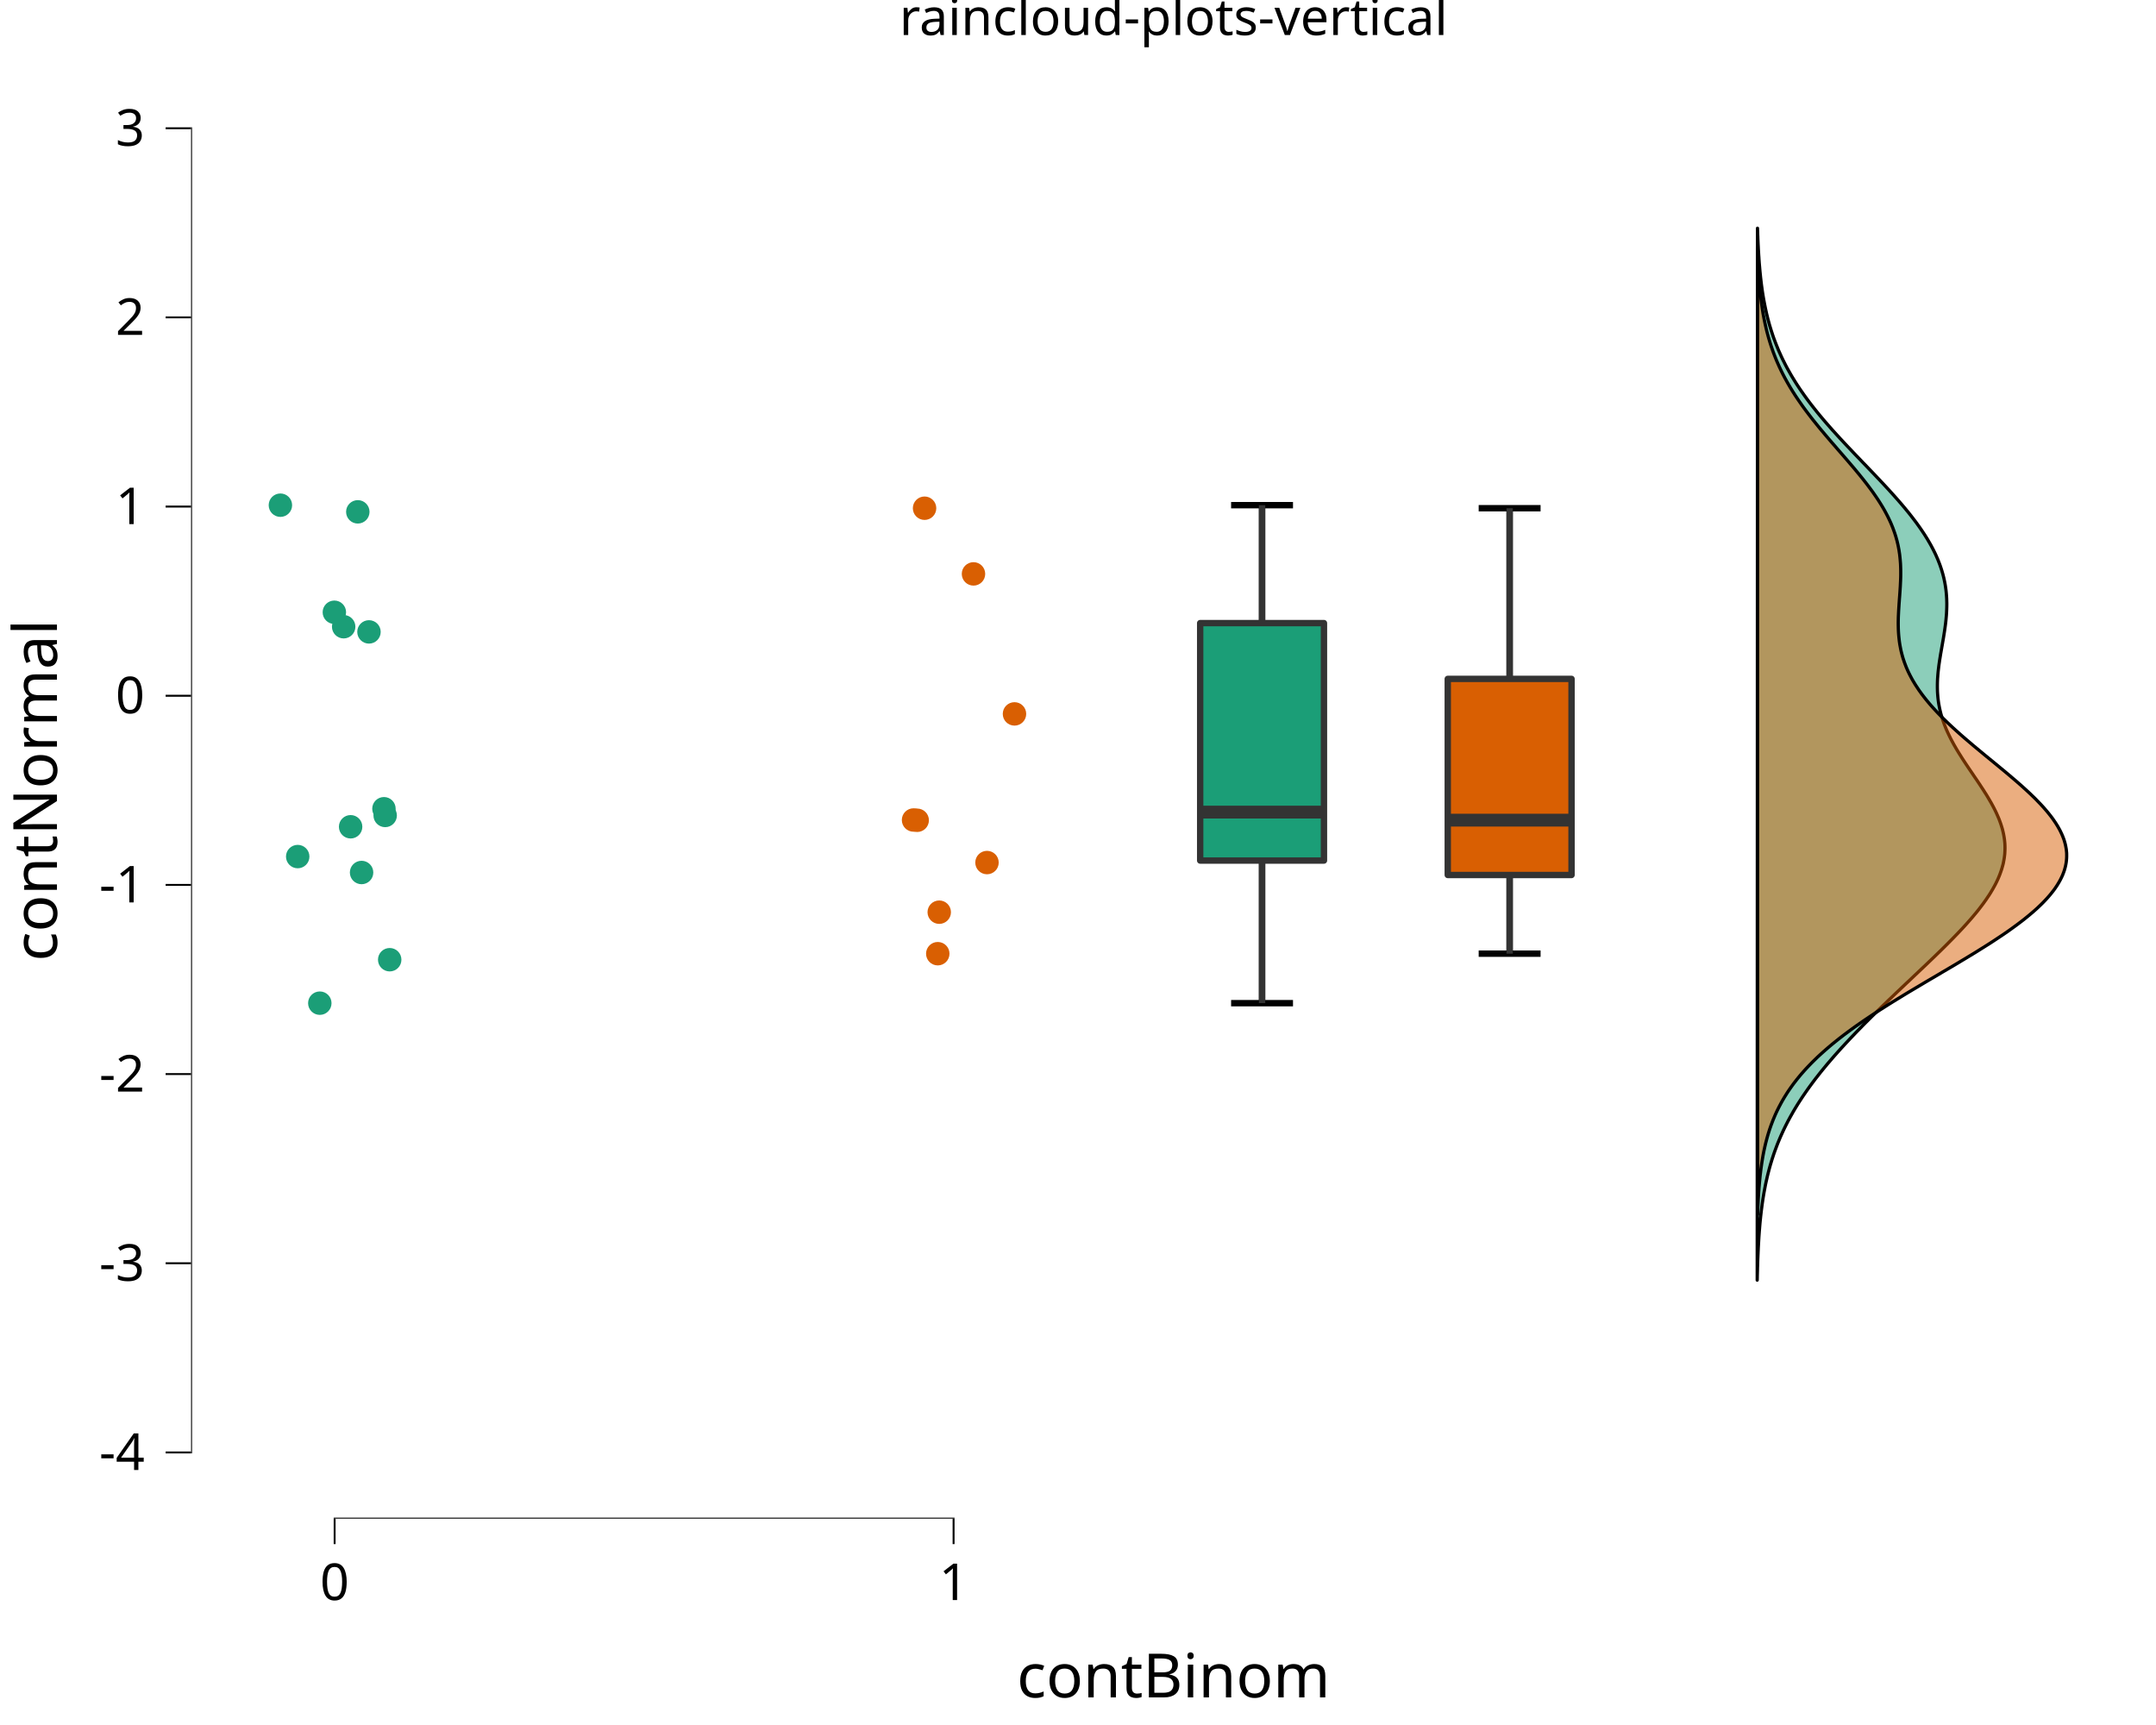
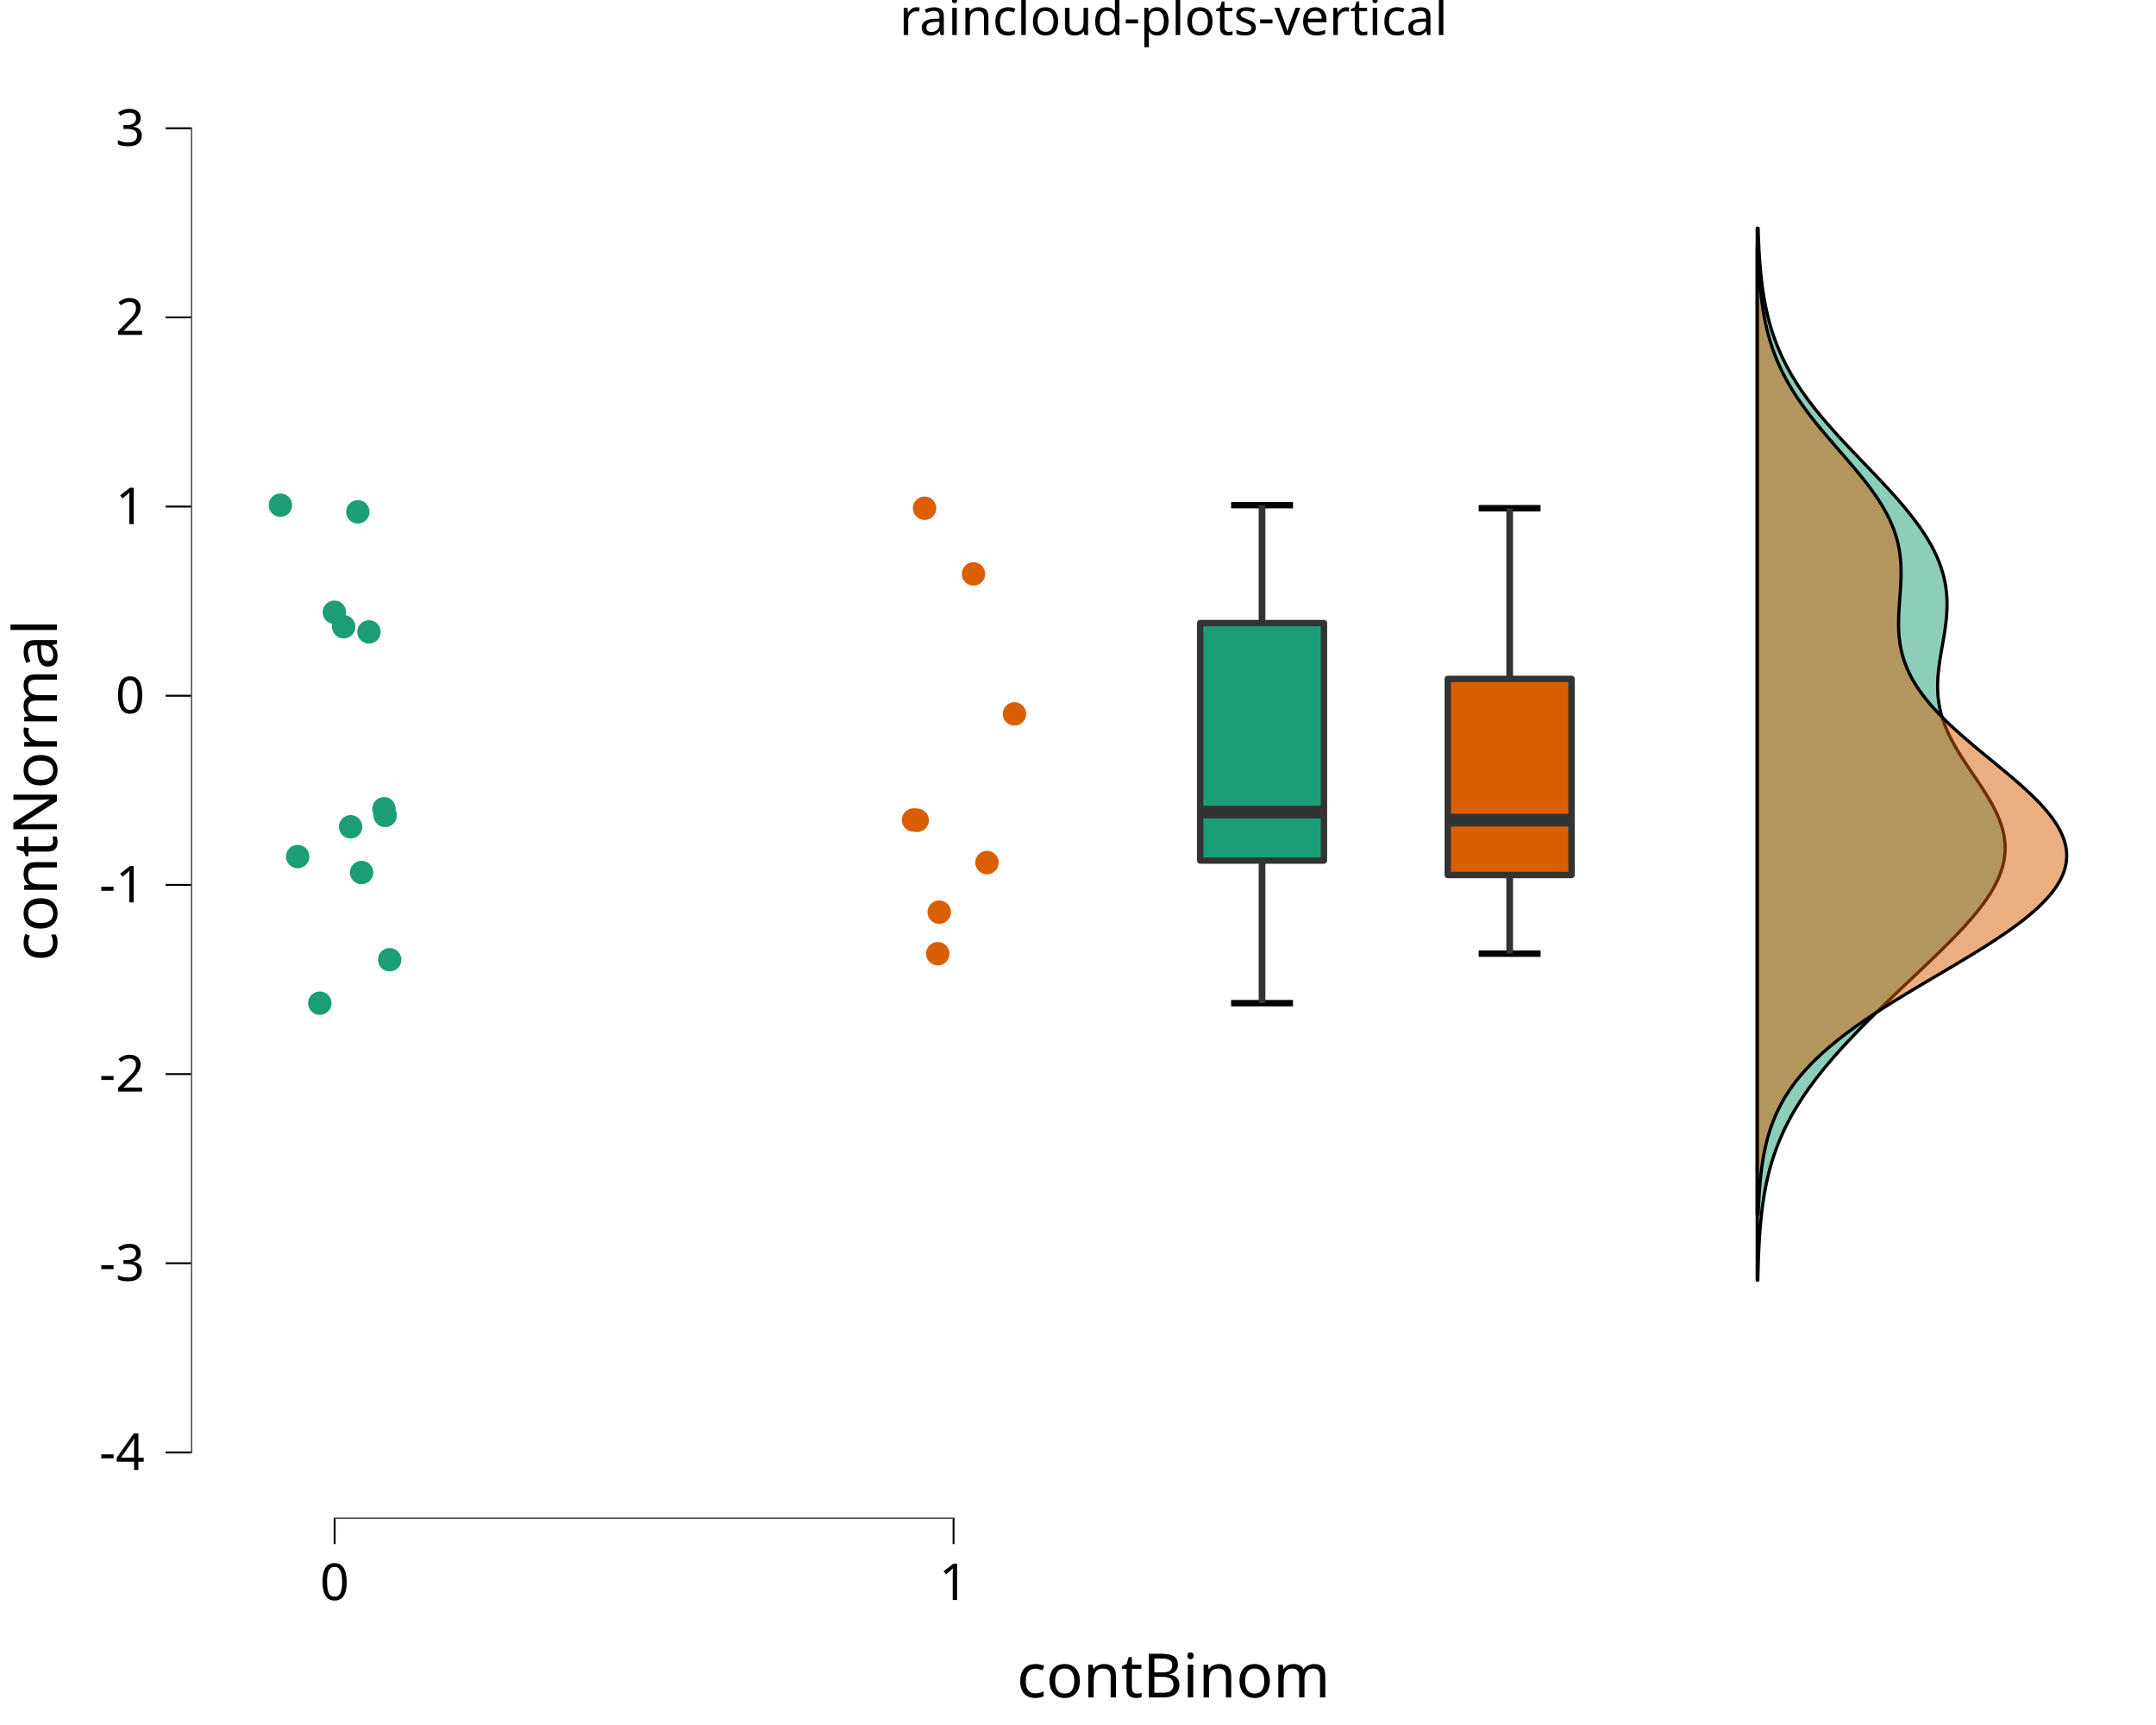
<svg xmlns="http://www.w3.org/2000/svg" class="svglite" data-engine-version="2.0" width="720.00pt" height="576.00pt" viewBox="0 0 720.00 576.00">
  <defs>
    <style type="text/css">
    .svglite line, .svglite polyline, .svglite polygon, .svglite path, .svglite rect, .svglite circle {
      fill: none;
      stroke: #000000;
      stroke-linecap: round;
      stroke-linejoin: round;
      stroke-miterlimit: 10.00;
    }
  </style>
  </defs>
  <rect width="100%" height="100%" style="stroke: none; fill: #FFFFFF;" />
  <defs>
    <clipPath id="cpMC4wMHw3MjAuMDB8MC4wMHw1NzYuMDA=">
      <rect x="0.00" y="0.00" width="720.00" height="576.00" />
    </clipPath>
  </defs>
  <g clip-path="url(#cpMC4wMHw3MjAuMDB8MC4wMHw1NzYuMDA=)">
    <rect x="0.00" y="0.00" width="720.00" height="576.00" style="stroke-width: 10.67; stroke: none;" />
  </g>
  <defs>
    <clipPath id="cpNjMuODF8NzIwLjAwfDIwLjcxfDUwNy4wOQ==">
      <rect x="63.81" y="20.71" width="656.19" height="486.39" />
    </clipPath>
  </defs>
  <g clip-path="url(#cpNjMuODF8NzIwLjAwfDIwLjcxfDUwNy4wOQ==)">
    <rect x="63.81" y="20.71" width="656.19" height="486.39" style="stroke-width: 10.67; stroke: none;" />
    <circle cx="308.76" cy="169.70" r="3.56" style="stroke-width: 0.71; stroke: #D95F02; fill: #D95F02;" />
    <circle cx="313.17" cy="318.45" r="3.56" style="stroke-width: 0.71; stroke: #D95F02; fill: #D95F02;" />
    <circle cx="114.77" cy="209.27" r="3.56" style="stroke-width: 0.71; stroke: #1B9E77; fill: #1B9E77;" />
    <circle cx="128.63" cy="272.29" r="3.56" style="stroke-width: 0.71; stroke: #1B9E77; fill: #1B9E77;" />
    <circle cx="99.42" cy="286.02" r="3.56" style="stroke-width: 0.71; stroke: #1B9E77; fill: #1B9E77;" />
    <circle cx="128.22" cy="270.05" r="3.56" style="stroke-width: 0.71; stroke: #1B9E77; fill: #1B9E77;" />
    <circle cx="130.14" cy="320.46" r="3.56" style="stroke-width: 0.71; stroke: #1B9E77; fill: #1B9E77;" />
    <circle cx="325.10" cy="191.63" r="3.56" style="stroke-width: 0.71; stroke: #D95F02; fill: #D95F02;" />
    <circle cx="117.09" cy="276.07" r="3.56" style="stroke-width: 0.71; stroke: #1B9E77; fill: #1B9E77;" />
    <circle cx="93.64" cy="168.69" r="3.56" style="stroke-width: 0.71; stroke: #1B9E77; fill: #1B9E77;" />
    <circle cx="306.30" cy="273.90" r="3.56" style="stroke-width: 0.71; stroke: #D95F02; fill: #D95F02;" />
    <circle cx="305.08" cy="273.81" r="3.56" style="stroke-width: 0.71; stroke: #D95F02; fill: #D95F02;" />
    <circle cx="119.49" cy="170.91" r="3.56" style="stroke-width: 0.71; stroke: #1B9E77; fill: #1B9E77;" />
    <circle cx="313.66" cy="304.59" r="3.56" style="stroke-width: 0.71; stroke: #D95F02; fill: #D95F02;" />
    <circle cx="329.61" cy="288.02" r="3.56" style="stroke-width: 0.71; stroke: #D95F02; fill: #D95F02;" />
    <circle cx="111.66" cy="204.44" r="3.56" style="stroke-width: 0.71; stroke: #1B9E77; fill: #1B9E77;" />
    <circle cx="120.75" cy="291.34" r="3.56" style="stroke-width: 0.71; stroke: #1B9E77; fill: #1B9E77;" />
    <circle cx="338.79" cy="238.38" r="3.56" style="stroke-width: 0.71; stroke: #D95F02; fill: #D95F02;" />
    <circle cx="106.80" cy="334.97" r="3.56" style="stroke-width: 0.71; stroke: #1B9E77; fill: #1B9E77;" />
    <circle cx="123.22" cy="211.00" r="3.56" style="stroke-width: 0.71; stroke: #1B9E77; fill: #1B9E77;" />
-     <polygon points="586.82,427.46 586.84,426.77 586.85,426.08 586.87,425.40 586.89,424.71 586.91,424.02 586.92,423.33 586.95,422.65 586.97,421.96 586.99,421.27 587.01,420.58 587.04,419.90 587.07,419.21 587.10,418.52 587.13,417.83 587.16,417.15 587.19,416.46 587.23,415.77 587.27,415.09 587.31,414.40 587.35,413.71 587.39,413.02 587.44,412.34 587.49,411.65 587.54,410.96 587.60,410.27 587.65,409.59 587.71,408.90 587.77,408.21 587.84,407.52 587.91,406.84 587.98,406.15 588.06,405.46 588.14,404.77 588.22,404.09 588.31,403.40 588.40,402.71 588.49,402.02 588.59,401.34 588.69,400.65 588.80,399.96 588.91,399.28 589.03,398.59 589.15,397.90 589.28,397.21 589.41,396.53 589.54,395.84 589.68,395.15 589.83,394.46 589.99,393.78 590.14,393.09 590.31,392.40 590.48,391.71 590.66,391.03 590.84,390.34 591.03,389.65 591.22,388.96 591.43,388.28 591.64,387.59 591.85,386.90 592.08,386.21 592.30,385.53 592.54,384.84 592.79,384.15 593.04,383.47 593.30,382.78 593.56,382.09 593.84,381.40 594.12,380.72 594.41,380.03 594.71,379.34 595.02,378.65 595.33,377.97 595.65,377.28 595.98,376.59 596.32,375.90 596.67,375.22 597.02,374.53 597.39,373.84 597.76,373.15 598.14,372.47 598.53,371.78 598.92,371.09 599.33,370.40 599.74,369.72 600.16,369.03 600.59,368.34 601.03,367.66 601.48,366.97 601.93,366.28 602.40,365.59 602.87,364.91 603.35,364.22 603.83,363.53 604.33,362.84 604.83,362.16 605.34,361.47 605.86,360.78 606.38,360.09 606.92,359.41 607.46,358.72 608.00,358.03 608.56,357.34 609.12,356.66 609.69,355.97 610.26,355.28 610.85,354.60 611.44,353.91 612.03,353.22 612.63,352.53 613.24,351.85 613.85,351.16 614.47,350.47 615.10,349.78 615.73,349.10 616.36,348.41 617.01,347.72 617.65,347.03 618.30,346.35 618.96,345.66 619.62,344.97 620.29,344.28 620.96,343.60 621.63,342.91 622.31,342.22 622.99,341.53 623.68,340.85 624.37,340.16 625.06,339.47 625.76,338.79 626.46,338.10 627.16,337.41 627.87,336.72 628.57,336.04 629.29,335.35 630.00,334.66 630.71,333.97 631.43,333.29 632.15,332.60 632.87,331.91 633.59,331.22 634.32,330.54 635.04,329.85 635.77,329.16 636.49,328.47 637.22,327.79 637.95,327.10 638.68,326.41 639.40,325.72 640.13,325.04 640.85,324.35 641.58,323.66 642.30,322.98 643.03,322.29 643.75,321.60 644.47,320.91 645.18,320.23 645.90,319.54 646.61,318.85 647.32,318.16 648.02,317.48 648.72,316.79 649.42,316.10 650.11,315.41 650.79,314.73 651.47,314.04 652.15,313.35 652.82,312.66 653.48,311.98 654.14,311.29 654.79,310.60 655.43,309.92 656.06,309.23 656.69,308.54 657.30,307.85 657.90,307.17 658.50,306.48 659.08,305.79 659.66,305.10 660.22,304.42 660.77,303.73 661.30,303.04 661.83,302.35 662.34,301.67 662.83,300.98 663.32,300.29 663.78,299.60 664.24,298.92 664.68,298.23 665.09,297.54 665.50,296.85 665.88,296.17 666.26,295.48 666.61,294.79 666.94,294.11 667.26,293.42 667.55,292.73 667.83,292.04 668.08,291.36 668.32,290.67 668.54,289.98 668.73,289.29 668.92,288.61 669.07,287.92 669.20,287.23 669.32,286.54 669.41,285.86 669.49,285.17 669.53,284.48 669.56,283.79 669.57,283.11 669.56,282.42 669.53,281.73 669.47,281.04 669.40,280.36 669.30,279.67 669.18,278.98 669.05,278.30 668.89,277.61 668.72,276.92 668.52,276.23 668.31,275.55 668.08,274.86 667.83,274.17 667.57,273.48 667.28,272.80 666.98,272.11 666.67,271.42 666.34,270.73 666.00,270.05 665.64,269.36 665.27,268.67 664.89,267.98 664.49,267.30 664.09,266.61 663.68,265.92 663.26,265.23 662.82,264.55 662.39,263.86 661.94,263.17 661.49,262.49 661.04,261.80 660.58,261.11 660.12,260.42 659.65,259.74 659.18,259.05 658.72,258.36 658.25,257.67 657.79,256.99 657.32,256.30 656.86,255.61 656.40,254.92 655.95,254.24 655.50,253.55 655.06,252.86 654.63,252.17 654.20,251.49 653.78,250.80 653.36,250.11 652.97,249.43 652.57,248.74 652.19,248.05 651.82,247.36 651.46,246.68 651.12,245.99 650.78,245.30 650.46,244.61 650.15,243.93 649.85,243.24 649.58,242.55 649.30,241.86 649.06,241.18 648.82,240.49 648.59,239.80 648.39,239.11 648.19,238.43 648.01,237.74 647.85,237.05 647.70,236.36 647.57,235.68 647.44,234.99 647.34,234.30 647.25,233.62 647.17,232.93 647.11,232.24 647.06,231.55 647.02,230.87 647.00,230.18 646.99,229.49 646.99,228.80 647.00,228.12 647.02,227.43 647.05,226.74 647.10,226.05 647.15,225.37 647.21,224.68 647.28,223.99 647.36,223.30 647.44,222.62 647.53,221.93 647.63,221.24 647.73,220.55 647.84,219.87 647.95,219.18 648.06,218.49 648.18,217.81 648.30,217.12 648.42,216.43 648.54,215.74 648.66,215.06 648.78,214.37 648.90,213.68 649.02,212.99 649.13,212.31 649.24,211.62 649.35,210.93 649.45,210.24 649.55,209.56 649.64,208.87 649.73,208.18 649.81,207.49 649.88,206.81 649.94,206.12 650.00,205.43 650.05,204.74 650.08,204.06 650.11,203.37 650.13,202.68 650.14,202.00 650.14,201.31 650.12,200.62 650.10,199.93 650.06,199.25 650.01,198.56 649.95,197.87 649.88,197.18 649.79,196.50 649.69,195.81 649.58,195.12 649.45,194.43 649.31,193.75 649.16,193.06 648.99,192.37 648.81,191.68 648.61,191.00 648.41,190.31 648.18,189.62 647.95,188.94 647.70,188.25 647.43,187.56 647.16,186.87 646.86,186.19 646.56,185.50 646.24,184.81 645.90,184.12 645.56,183.44 645.20,182.75 644.83,182.06 644.44,181.37 644.04,180.69 643.64,180.00 643.21,179.31 642.78,178.62 642.33,177.94 641.87,177.25 641.40,176.56 640.92,175.87 640.43,175.19 639.93,174.50 639.41,173.81 638.89,173.13 638.36,172.44 637.82,171.75 637.27,171.06 636.71,170.38 636.14,169.69 635.56,169.00 634.98,168.31 634.39,167.63 633.79,166.94 633.18,166.25 632.57,165.56 631.96,164.88 631.33,164.19 630.71,163.50 630.07,162.81 629.44,162.13 628.80,161.44 628.15,160.75 627.50,160.06 626.85,159.38 626.20,158.69 625.54,158.00 624.89,157.32 624.23,156.63 623.57,155.94 622.91,155.25 622.25,154.57 621.59,153.88 620.93,153.19 620.27,152.50 619.61,151.82 618.95,151.13 618.30,150.44 617.65,149.75 617.00,149.07 616.35,148.38 615.71,147.69 615.07,147.00 614.43,146.32 613.80,145.63 613.17,144.94 612.55,144.25 611.93,143.57 611.32,142.88 610.72,142.19 610.12,141.51 609.52,140.82 608.93,140.13 608.35,139.44 607.78,138.76 607.21,138.07 606.65,137.38 606.10,136.69 605.56,136.01 605.02,135.32 604.49,134.63 603.97,133.94 603.46,133.26 602.96,132.57 602.46,131.88 601.98,131.19 601.50,130.51 601.03,129.82 600.57,129.13 600.12,128.45 599.68,127.76 599.25,127.07 598.83,126.38 598.41,125.70 598.01,125.01 597.62,124.32 597.23,123.63 596.85,122.95 596.48,122.26 596.12,121.57 595.78,120.88 595.43,120.20 595.10,119.51 594.78,118.82 594.47,118.13 594.16,117.45 593.86,116.76 593.58,116.07 593.30,115.38 593.03,114.70 592.77,114.01 592.51,113.32 592.26,112.64 592.02,111.95 591.80,111.26 591.57,110.57 591.36,109.89 591.15,109.20 590.94,108.51 590.75,107.82 590.56,107.14 590.38,106.45 590.21,105.76 590.04,105.07 589.88,104.39 589.73,103.70 589.58,103.01 589.44,102.32 589.30,101.64 589.17,100.95 589.04,100.26 588.92,99.57 588.80,98.89 588.69,98.20 588.58,97.51 588.48,96.83 588.39,96.14 588.29,95.45 588.20,94.76 588.12,94.08 588.04,93.39 587.96,92.70 587.89,92.01 587.82,91.33 587.75,90.64 587.69,89.95 587.63,89.26 587.57,88.58 587.51,87.89 587.46,87.20 587.41,86.51 587.37,85.83 587.32,85.14 587.28,84.45 587.24,83.77 587.20,83.08 587.17,82.39 587.13,81.70 587.10,81.02 587.07,80.33 587.04,79.64 587.02,78.95 586.99,78.27 586.97,77.58 586.94,76.89 586.92,76.20 " style="stroke-width: 1.07; fill: #1B9E77; fill-opacity: 0.50;" />
-     <polygon points="586.95,405.49 586.97,404.85 586.99,404.22 587.02,403.59 587.05,402.96 587.08,402.33 587.11,401.70 587.14,401.06 587.17,400.43 587.21,399.80 587.25,399.17 587.29,398.54 587.33,397.90 587.38,397.27 587.42,396.64 587.48,396.01 587.53,395.38 587.59,394.75 587.65,394.11 587.71,393.48 587.77,392.85 587.84,392.22 587.92,391.59 587.99,390.96 588.07,390.32 588.16,389.69 588.25,389.06 588.34,388.43 588.44,387.80 588.54,387.17 588.65,386.53 588.76,385.90 588.88,385.27 589.00,384.64 589.13,384.01 589.27,383.38 589.41,382.74 589.56,382.11 589.71,381.48 589.88,380.85 590.04,380.22 590.22,379.58 590.40,378.95 590.59,378.32 590.79,377.69 590.99,377.06 591.21,376.43 591.43,375.79 591.67,375.16 591.91,374.53 592.15,373.90 592.42,373.27 592.68,372.64 592.96,372.00 593.25,371.37 593.55,370.74 593.86,370.11 594.18,369.48 594.52,368.85 594.86,368.21 595.21,367.58 595.58,366.95 595.95,366.32 596.35,365.69 596.75,365.05 597.16,364.42 597.59,363.79 598.03,363.16 598.48,362.53 598.94,361.90 599.43,361.26 599.92,360.63 600.42,360.00 600.94,359.37 601.47,358.74 602.02,358.11 602.58,357.47 603.16,356.84 603.75,356.21 604.35,355.58 604.97,354.95 605.60,354.32 606.25,353.68 606.90,353.05 607.58,352.42 608.27,351.79 608.97,351.16 609.69,350.53 610.42,349.89 611.17,349.26 611.92,348.63 612.70,348.00 613.48,347.37 614.28,346.73 615.10,346.10 615.92,345.47 616.77,344.84 617.62,344.21 618.48,343.58 619.36,342.94 620.25,342.31 621.16,341.68 622.07,341.05 622.99,340.42 623.93,339.79 624.88,339.15 625.84,338.52 626.80,337.89 627.78,337.26 628.77,336.63 629.76,336.00 630.77,335.36 631.78,334.73 632.80,334.10 633.82,333.47 634.86,332.84 635.90,332.20 636.94,331.57 637.99,330.94 639.05,330.31 640.11,329.68 641.17,329.05 642.24,328.41 643.30,327.78 644.37,327.15 645.45,326.52 646.52,325.89 647.59,325.26 648.66,324.62 649.73,323.99 650.80,323.36 651.87,322.73 652.94,322.10 654.00,321.47 655.05,320.83 656.11,320.20 657.15,319.57 658.19,318.94 659.23,318.31 660.25,317.68 661.27,317.04 662.28,316.41 663.28,315.78 664.28,315.15 665.26,314.52 666.23,313.88 667.18,313.25 668.13,312.62 669.07,311.99 669.98,311.36 670.89,310.73 671.78,310.09 672.65,309.46 673.51,308.83 674.35,308.20 675.18,307.57 675.99,306.94 676.78,306.30 677.55,305.67 678.30,305.04 679.04,304.41 679.75,303.78 680.45,303.15 681.12,302.51 681.77,301.88 682.40,301.25 683.00,300.62 683.59,299.99 684.15,299.35 684.69,298.72 685.20,298.09 685.69,297.46 686.16,296.83 686.59,296.20 687.02,295.56 687.40,294.93 687.77,294.30 688.11,293.67 688.42,293.04 688.72,292.41 688.98,291.77 689.22,291.14 689.43,290.51 689.61,289.88 689.77,289.25 689.90,288.62 690.01,287.98 690.09,287.35 690.14,286.72 690.17,286.09 690.17,285.46 690.16,284.83 690.10,284.19 690.03,283.56 689.92,282.93 689.80,282.30 689.65,281.67 689.47,281.03 689.28,280.40 689.05,279.77 688.80,279.14 688.53,278.51 688.23,277.88 687.92,277.24 687.57,276.61 687.22,275.98 686.83,275.35 686.43,274.72 686.00,274.09 685.56,273.45 685.10,272.82 684.61,272.19 684.11,271.56 683.59,270.93 683.05,270.30 682.50,269.66 681.92,269.03 681.34,268.40 680.73,267.77 680.12,267.14 679.49,266.50 678.84,265.87 678.19,265.24 677.52,264.61 676.84,263.98 676.15,263.35 675.45,262.71 674.74,262.08 674.02,261.45 673.30,260.82 672.56,260.19 671.82,259.56 671.07,258.92 670.32,258.29 669.57,257.66 668.81,257.03 668.04,256.40 667.28,255.77 666.51,255.13 665.74,254.50 664.97,253.87 664.20,253.24 663.43,252.61 662.66,251.98 661.89,251.34 661.13,250.71 660.37,250.08 659.61,249.45 658.85,248.82 658.11,248.18 657.36,247.55 656.62,246.92 655.89,246.29 655.16,245.66 654.45,245.03 653.74,244.39 653.04,243.76 652.34,243.13 651.66,242.50 650.99,241.87 650.32,241.24 649.67,240.60 649.02,239.97 648.39,239.34 647.77,238.71 647.16,238.08 646.57,237.45 645.98,236.81 645.41,236.18 644.85,235.55 644.30,234.92 643.78,234.29 643.25,233.65 642.75,233.02 642.26,232.39 641.78,231.76 641.33,231.13 640.87,230.50 640.45,229.86 640.03,229.23 639.62,228.60 639.24,227.97 638.86,227.34 638.50,226.71 638.16,226.07 637.83,225.44 637.51,224.81 637.21,224.18 636.93,223.55 636.65,222.92 636.40,222.28 636.16,221.65 635.93,221.02 635.72,220.39 635.51,219.76 635.33,219.13 635.15,218.49 634.99,217.86 634.84,217.23 634.71,216.60 634.59,215.97 634.47,215.33 634.37,214.70 634.28,214.07 634.21,213.44 634.14,212.81 634.08,212.18 634.03,211.54 633.99,210.91 633.96,210.28 633.94,209.65 633.93,209.02 633.92,208.39 633.92,207.75 633.93,207.12 633.94,206.49 633.96,205.86 633.99,205.23 634.02,204.60 634.05,203.96 634.09,203.33 634.13,202.70 634.17,202.07 634.21,201.44 634.26,200.80 634.30,200.17 634.35,199.54 634.40,198.91 634.44,198.28 634.49,197.65 634.53,197.01 634.57,196.38 634.61,195.75 634.64,195.12 634.67,194.49 634.70,193.86 634.72,193.22 634.74,192.59 634.75,191.96 634.75,191.33 634.75,190.70 634.74,190.07 634.72,189.43 634.70,188.80 634.67,188.17 634.62,187.54 634.57,186.91 634.51,186.28 634.44,185.64 634.37,185.01 634.27,184.38 634.18,183.75 634.06,183.12 633.94,182.48 633.81,181.85 633.66,181.22 633.51,180.59 633.33,179.96 633.16,179.33 632.96,178.69 632.76,178.06 632.54,177.43 632.31,176.80 632.08,176.17 631.82,175.54 631.56,174.90 631.28,174.27 630.99,173.64 630.69,173.01 630.38,172.38 630.05,171.75 629.71,171.11 629.37,170.48 629.01,169.85 628.64,169.22 628.26,168.59 627.86,167.95 627.46,167.32 627.05,166.69 626.63,166.06 626.20,165.43 625.76,164.80 625.31,164.16 624.85,163.53 624.38,162.90 623.91,162.27 623.43,161.64 622.94,161.01 622.44,160.37 621.94,159.74 621.43,159.11 620.92,158.48 620.40,157.85 619.88,157.22 619.35,156.58 618.82,155.95 618.28,155.32 617.74,154.69 617.20,154.06 616.66,153.43 616.11,152.79 615.57,152.16 615.02,151.53 614.47,150.90 613.92,150.27 613.37,149.63 612.83,149.00 612.28,148.37 611.73,147.74 611.19,147.11 610.65,146.48 610.11,145.84 609.57,145.21 609.04,144.58 608.51,143.95 607.98,143.32 607.46,142.69 606.95,142.05 606.43,141.42 605.93,140.79 605.42,140.16 604.93,139.53 604.44,138.90 603.95,138.26 603.47,137.63 603.00,137.00 602.53,136.37 602.07,135.74 601.62,135.10 601.18,134.47 600.74,133.84 600.31,133.21 599.89,132.58 599.47,131.95 599.07,131.31 598.66,130.68 598.28,130.05 597.89,129.42 597.52,128.79 597.15,128.16 596.79,127.52 596.44,126.89 596.09,126.26 595.76,125.63 595.43,125.00 595.11,124.37 594.80,123.73 594.50,123.10 594.20,122.47 593.92,121.84 593.64,121.21 593.37,120.58 593.10,119.94 592.85,119.31 592.60,118.68 592.36,118.05 592.12,117.42 591.90,116.78 591.68,116.15 591.46,115.52 591.26,114.89 591.06,114.26 590.87,113.63 590.68,112.99 590.50,112.36 590.33,111.73 590.16,111.10 590.00,110.47 589.85,109.84 589.70,109.20 589.56,108.57 589.42,107.94 589.29,107.31 589.16,106.68 589.04,106.05 588.92,105.41 588.80,104.78 588.70,104.15 588.59,103.52 588.49,102.89 588.40,102.25 588.31,101.62 588.22,100.99 588.14,100.36 588.06,99.73 587.98,99.10 587.91,98.46 587.84,97.83 587.77,97.20 587.71,96.57 587.65,95.94 587.59,95.31 587.54,94.67 587.49,94.04 587.44,93.41 587.39,92.78 587.35,92.15 587.30,91.52 587.27,90.88 587.23,90.25 587.19,89.62 587.16,88.99 587.13,88.36 587.10,87.73 587.07,87.09 587.04,86.46 587.01,85.83 586.99,85.20 586.97,84.57 586.94,83.93 586.92,83.30 586.90,82.67 " style="stroke-width: 1.07; fill: #D95F02; fill-opacity: 0.50;" />
+     <polygon points="587.03,427.46 587.04,426.77 587.06,426.08 587.07,425.40 587.09,424.71 587.11,424.02 587.13,423.33 587.15,422.65 587.17,421.96 587.19,421.27 587.22,420.58 587.24,419.90 587.27,419.21 587.30,418.52 587.33,417.83 587.36,417.15 587.39,416.46 587.43,415.77 587.47,415.09 587.51,414.40 587.55,413.71 587.59,413.02 587.64,412.34 587.69,411.65 587.74,410.96 587.79,410.27 587.85,409.59 587.91,408.90 587.97,408.21 588.04,407.52 588.11,406.84 588.18,406.15 588.26,405.46 588.34,404.77 588.42,404.09 588.50,403.40 588.60,402.71 588.69,402.02 588.79,401.34 588.89,400.65 589.00,399.96 589.11,399.28 589.22,398.59 589.35,397.90 589.47,397.21 589.60,396.53 589.74,395.84 589.88,395.15 590.03,394.46 590.18,393.78 590.34,393.09 590.50,392.40 590.67,391.71 590.85,391.03 591.03,390.34 591.22,389.65 591.42,388.96 591.62,388.28 591.83,387.59 592.04,386.90 592.27,386.21 592.50,385.53 592.73,384.84 592.98,384.15 593.23,383.47 593.49,382.78 593.75,382.09 594.03,381.40 594.31,380.72 594.60,380.03 594.90,379.34 595.20,378.65 595.52,377.97 595.84,377.28 596.17,376.59 596.51,375.90 596.85,375.22 597.21,374.53 597.57,373.84 597.94,373.15 598.32,372.47 598.70,371.78 599.10,371.09 599.51,370.40 599.92,369.72 600.34,369.03 600.77,368.34 601.21,367.66 601.65,366.97 602.11,366.28 602.57,365.59 603.04,364.91 603.52,364.22 604.00,363.53 604.49,362.84 605.00,362.16 605.50,361.47 606.02,360.78 606.54,360.09 607.08,359.41 607.62,358.72 608.16,358.03 608.72,357.34 609.28,356.66 609.85,355.97 610.42,355.28 611.00,354.60 611.59,353.91 612.18,353.22 612.78,352.53 613.39,351.85 614.00,351.16 614.62,350.47 615.24,349.78 615.87,349.10 616.51,348.41 617.15,347.72 617.79,347.03 618.44,346.35 619.10,345.66 619.76,344.97 620.42,344.28 621.09,343.60 621.76,342.91 622.44,342.22 623.12,341.53 623.81,340.85 624.50,340.16 625.19,339.47 625.88,338.79 626.58,338.10 627.28,337.41 627.99,336.72 628.69,336.04 629.40,335.35 630.12,334.66 630.83,333.97 631.55,333.29 632.26,332.60 632.98,331.91 633.70,331.22 634.43,330.54 635.15,329.85 635.87,329.16 636.60,328.47 637.32,327.79 638.05,327.10 638.78,326.41 639.50,325.72 640.23,325.04 640.95,324.35 641.67,323.66 642.40,322.98 643.12,322.29 643.84,321.60 644.55,320.91 645.27,320.23 645.98,319.54 646.69,318.85 647.40,318.16 648.10,317.48 648.80,316.79 649.49,316.10 650.19,315.41 650.87,314.73 651.55,314.04 652.23,313.35 652.89,312.66 653.56,311.98 654.21,311.29 654.86,310.60 655.50,309.92 656.13,309.23 656.75,308.54 657.36,307.85 657.97,307.17 658.56,306.48 659.14,305.79 659.72,305.10 660.27,304.42 660.82,303.73 661.36,303.04 661.88,302.35 662.39,301.67 662.89,300.98 663.37,300.29 663.84,299.60 664.29,298.92 664.73,298.23 665.14,297.54 665.55,296.85 665.93,296.17 666.30,295.48 666.65,294.79 666.98,294.11 667.30,293.42 667.59,292.73 667.87,292.04 668.13,291.36 668.36,290.67 668.58,289.98 668.78,289.29 668.96,288.61 669.11,287.92 669.24,287.23 669.36,286.54 669.45,285.86 669.53,285.17 669.57,284.48 669.60,283.79 669.61,283.11 669.60,282.42 669.57,281.73 669.51,281.04 669.44,280.36 669.34,279.67 669.22,278.98 669.09,278.30 668.93,277.61 668.76,276.92 668.56,276.23 668.35,275.55 668.12,274.86 667.87,274.17 667.61,273.48 667.32,272.80 667.03,272.11 666.71,271.42 666.38,270.73 666.04,270.05 665.69,269.36 665.32,268.67 664.94,267.98 664.54,267.30 664.14,266.61 663.73,265.92 663.31,265.23 662.88,264.55 662.44,263.86 662.00,263.17 661.55,262.49 661.09,261.80 660.63,261.11 660.17,260.42 659.71,259.74 659.24,259.05 658.78,258.36 658.31,257.67 657.85,256.99 657.39,256.30 656.93,255.61 656.47,254.92 656.02,254.24 655.57,253.55 655.13,252.86 654.70,252.17 654.27,251.49 653.85,250.80 653.44,250.11 653.04,249.43 652.65,248.74 652.27,248.05 651.90,247.36 651.54,246.68 651.19,245.99 650.86,245.30 650.54,244.61 650.23,243.93 649.93,243.24 649.65,242.55 649.38,241.86 649.14,241.18 648.90,240.49 648.67,239.80 648.47,239.11 648.27,238.43 648.10,237.74 647.93,237.05 647.78,236.36 647.65,235.68 647.53,234.99 647.43,234.30 647.33,233.62 647.26,232.93 647.19,232.24 647.14,231.55 647.11,230.87 647.08,230.18 647.07,229.49 647.07,228.80 647.08,228.12 647.11,227.43 647.14,226.74 647.18,226.05 647.23,225.37 647.30,224.68 647.36,223.99 647.44,223.30 647.53,222.62 647.62,221.93 647.71,221.24 647.82,220.55 647.92,219.87 648.03,219.18 648.15,218.49 648.26,217.81 648.38,217.12 648.50,216.43 648.62,215.74 648.74,215.06 648.86,214.37 648.98,213.68 649.10,212.99 649.21,212.31 649.32,211.62 649.43,210.93 649.53,210.24 649.63,209.56 649.72,208.87 649.81,208.18 649.88,207.49 649.96,206.81 650.02,206.12 650.08,205.43 650.12,204.74 650.16,204.06 650.19,203.37 650.21,202.68 650.22,202.00 650.21,201.31 650.20,200.62 650.18,199.93 650.14,199.25 650.09,198.56 650.03,197.87 649.95,197.18 649.87,196.50 649.77,195.81 649.66,195.12 649.53,194.43 649.39,193.75 649.24,193.06 649.07,192.37 648.89,191.68 648.69,191.00 648.49,190.31 648.27,189.62 648.03,188.94 647.78,188.25 647.52,187.56 647.24,186.87 646.95,186.19 646.64,185.50 646.32,184.81 645.99,184.12 645.65,183.44 645.29,182.75 644.92,182.06 644.53,181.37 644.13,180.69 643.73,180.00 643.30,179.31 642.87,178.62 642.42,177.94 641.97,177.25 641.50,176.56 641.02,175.87 640.53,175.19 640.02,174.50 639.51,173.81 638.99,173.13 638.46,172.44 637.92,171.75 637.37,171.06 636.81,170.38 636.24,169.69 635.67,169.00 635.09,168.31 634.50,167.63 633.90,166.94 633.30,166.25 632.69,165.56 632.07,164.88 631.45,164.19 630.82,163.50 630.19,162.81 629.56,162.13 628.92,161.44 628.27,160.75 627.63,160.06 626.98,159.38 626.32,158.69 625.67,158.00 625.01,157.32 624.36,156.63 623.70,155.94 623.04,155.25 622.38,154.57 621.72,153.88 621.06,153.19 620.40,152.50 619.75,151.82 619.09,151.13 618.44,150.44 617.79,149.75 617.14,149.07 616.49,148.38 615.85,147.69 615.21,147.00 614.58,146.32 613.95,145.63 613.32,144.94 612.70,144.25 612.08,143.57 611.48,142.88 610.87,142.19 610.27,141.51 609.68,140.82 609.09,140.13 608.51,139.44 607.94,138.76 607.37,138.07 606.82,137.38 606.26,136.69 605.72,136.01 605.19,135.32 604.66,134.63 604.14,133.94 603.63,133.26 603.13,132.57 602.63,131.88 602.15,131.19 601.67,130.51 601.21,129.82 600.75,129.13 600.30,128.45 599.86,127.76 599.43,127.07 599.01,126.38 598.59,125.70 598.19,125.01 597.80,124.32 597.41,123.63 597.03,122.95 596.67,122.26 596.31,121.57 595.96,120.88 595.62,120.20 595.29,119.51 594.97,118.82 594.65,118.13 594.35,117.45 594.05,116.76 593.77,116.07 593.49,115.38 593.22,114.70 592.96,114.01 592.70,113.32 592.46,112.64 592.22,111.95 591.99,111.26 591.76,110.57 591.55,109.89 591.34,109.20 591.14,108.51 590.95,107.82 590.76,107.14 590.58,106.45 590.41,105.76 590.24,105.07 590.08,104.39 589.92,103.70 589.77,103.01 589.63,102.32 589.49,101.64 589.36,100.95 589.24,100.26 589.12,99.57 589.00,98.89 588.89,98.20 588.78,97.51 588.68,96.83 588.58,96.14 588.49,95.45 588.40,94.76 588.32,94.08 588.24,93.39 588.16,92.70 588.09,92.01 588.02,91.33 587.95,90.64 587.89,89.95 587.83,89.26 587.77,88.58 587.71,87.89 587.66,87.20 587.61,86.51 587.57,85.83 587.52,85.14 587.48,84.45 587.44,83.77 587.40,83.08 587.37,82.39 587.33,81.70 587.30,81.02 587.27,80.33 587.24,79.64 587.22,78.95 587.19,78.27 587.17,77.58 587.15,76.89 587.13,76.20 586.82,76.20 586.82,78.97 586.82,81.74 586.82,84.50 586.82,87.27 586.82,90.03 586.82,92.80 586.82,95.56 586.82,98.33 586.82,101.10 586.82,103.86 586.82,106.63 586.82,109.39 586.82,112.16 586.82,114.92 586.82,117.69 586.82,120.46 586.82,123.22 586.82,125.99 586.82,128.75 586.82,131.52 586.82,134.29 586.82,137.05 586.82,139.82 586.82,142.58 586.82,145.35 586.82,148.11 586.82,150.88 586.82,153.65 586.82,156.41 586.82,159.18 586.82,161.94 586.82,164.71 586.82,167.47 586.82,170.24 586.82,173.01 586.82,175.77 586.82,178.54 586.82,181.30 586.82,184.07 586.82,186.84 586.82,189.60 586.82,192.37 586.82,195.13 586.82,197.90 586.82,200.66 586.82,203.43 586.82,206.20 586.82,208.96 586.82,211.73 586.82,214.49 586.82,217.26 586.82,220.02 586.82,222.79 586.82,225.56 586.82,228.32 586.82,231.09 586.82,233.85 586.82,236.62 586.82,239.38 586.82,242.15 586.82,244.92 586.82,247.68 586.82,250.45 586.82,253.21 586.82,255.98 586.82,258.75 586.82,261.51 586.82,264.28 586.82,267.04 586.82,269.81 586.82,272.57 586.82,275.34 586.82,278.11 586.82,280.87 586.82,283.64 586.82,286.40 586.82,289.17 586.82,291.93 586.82,294.70 586.82,297.47 586.82,300.23 586.82,303.00 586.82,305.76 586.82,308.53 586.82,311.30 586.82,314.06 586.82,316.83 586.82,319.59 586.82,322.36 586.82,325.12 586.82,327.89 586.82,330.66 586.82,333.42 586.82,336.19 586.82,338.95 586.82,341.72 586.82,344.48 586.82,347.25 586.82,350.02 586.82,352.78 586.82,355.55 586.82,358.31 586.82,361.08 586.82,363.85 586.82,366.61 586.82,369.38 586.82,372.14 586.82,374.91 586.82,377.67 586.82,380.44 586.82,383.21 586.82,385.97 586.82,388.74 586.82,391.50 586.82,394.27 586.82,397.03 586.82,399.80 586.82,402.57 586.82,405.33 586.82,408.10 586.82,410.86 586.82,413.63 586.82,416.39 586.82,419.16 586.82,421.93 586.82,424.69 586.82,427.46 " style="stroke-width: 1.07; fill: #1B9E77; fill-opacity: 0.50;" />
+     <polygon points="587.15,405.49 587.17,404.85 587.20,404.22 587.22,403.59 587.25,402.96 587.28,402.33 587.31,401.70 587.34,401.06 587.37,400.43 587.41,399.80 587.45,399.17 587.49,398.54 587.53,397.90 587.58,397.27 587.62,396.64 587.68,396.01 587.73,395.38 587.79,394.75 587.84,394.11 587.91,393.48 587.97,392.85 588.04,392.22 588.12,391.59 588.19,390.96 588.27,390.32 588.36,389.69 588.44,389.06 588.54,388.43 588.64,387.80 588.74,387.17 588.85,386.53 588.96,385.90 589.08,385.27 589.20,384.64 589.33,384.01 589.47,383.38 589.61,382.74 589.76,382.11 589.91,381.48 590.07,380.85 590.24,380.22 590.41,379.58 590.60,378.95 590.78,378.32 590.98,377.69 591.19,377.06 591.40,376.43 591.63,375.79 591.86,375.16 592.10,374.53 592.35,373.90 592.61,373.27 592.87,372.64 593.15,372.00 593.44,371.37 593.74,370.74 594.05,370.11 594.37,369.48 594.70,368.85 595.04,368.21 595.40,367.58 595.76,366.95 596.14,366.32 596.53,365.69 596.93,365.05 597.34,364.42 597.77,363.79 598.21,363.16 598.66,362.53 599.12,361.90 599.60,361.26 600.09,360.63 600.60,360.00 601.12,359.37 601.65,358.74 602.20,358.11 602.75,357.47 603.33,356.84 603.92,356.21 604.52,355.58 605.13,354.95 605.76,354.32 606.41,353.68 607.07,353.05 607.74,352.42 608.43,351.79 609.13,351.16 609.85,350.53 610.57,349.89 611.32,349.26 612.08,348.63 612.85,348.00 613.63,347.37 614.43,346.73 615.24,346.10 616.07,345.47 616.91,344.84 617.76,344.21 618.62,343.58 619.50,342.94 620.39,342.31 621.29,341.68 622.20,341.05 623.12,340.42 624.06,339.79 625.00,339.15 625.96,338.52 626.92,337.89 627.90,337.26 628.89,336.63 629.88,336.00 630.88,335.36 631.89,334.73 632.91,334.10 633.93,333.47 634.97,332.84 636.00,332.20 637.05,331.57 638.09,330.94 639.15,330.31 640.20,329.68 641.27,329.05 642.33,328.41 643.40,327.78 644.46,327.15 645.53,326.52 646.60,325.89 647.67,325.26 648.74,324.62 649.81,323.99 650.88,323.36 651.95,322.73 653.01,322.10 654.07,321.47 655.12,320.83 656.17,320.20 657.22,319.57 658.25,318.94 659.29,318.31 660.31,317.68 661.33,317.04 662.34,316.41 663.34,315.78 664.33,315.15 665.30,314.52 666.27,313.88 667.23,313.25 668.17,312.62 669.11,311.99 670.02,311.36 670.93,310.73 671.81,310.09 672.69,309.46 673.55,308.83 674.38,308.20 675.21,307.57 676.02,306.94 676.81,306.30 677.58,305.67 678.33,305.04 679.06,304.41 679.77,303.78 680.47,303.15 681.13,302.51 681.78,301.88 682.41,301.25 683.01,300.62 683.60,299.99 684.16,299.35 684.70,298.72 685.21,298.09 685.70,297.46 686.17,296.83 686.60,296.20 687.02,295.56 687.41,294.93 687.77,294.30 688.12,293.67 688.43,293.04 688.72,292.41 688.98,291.77 689.22,291.14 689.43,290.51 689.61,289.88 689.78,289.25 689.90,288.62 690.01,287.98 690.09,287.35 690.14,286.72 690.17,286.09 690.17,285.46 690.16,284.83 690.10,284.19 690.03,283.56 689.92,282.93 689.80,282.30 689.65,281.67 689.47,281.03 689.28,280.40 689.05,279.77 688.80,279.14 688.53,278.51 688.24,277.88 687.93,277.24 687.58,276.61 687.22,275.98 686.84,275.35 686.43,274.72 686.01,274.09 685.56,273.45 685.11,272.82 684.62,272.19 684.12,271.56 683.60,270.93 683.06,270.30 682.51,269.66 681.94,269.03 681.35,268.40 680.75,267.77 680.14,267.14 679.51,266.50 678.86,265.87 678.21,265.24 677.54,264.61 676.86,263.98 676.18,263.35 675.48,262.71 674.77,262.08 674.05,261.45 673.33,260.82 672.59,260.19 671.86,259.56 671.11,258.92 670.36,258.29 669.61,257.66 668.85,257.03 668.09,256.40 667.32,255.77 666.55,255.13 665.79,254.50 665.02,253.87 664.25,253.24 663.48,252.61 662.71,251.98 661.95,251.34 661.18,250.71 660.42,250.08 659.67,249.45 658.91,248.82 658.17,248.18 657.43,247.55 656.69,246.92 655.96,246.29 655.23,245.66 654.52,245.03 653.81,244.39 653.11,243.76 652.42,243.13 651.73,242.50 651.06,241.87 650.40,241.24 649.75,240.60 649.10,239.97 648.47,239.34 647.85,238.71 647.24,238.08 646.65,237.45 646.07,236.81 645.50,236.18 644.94,235.55 644.39,234.92 643.87,234.29 643.35,233.65 642.84,233.02 642.36,232.39 641.88,231.76 641.42,231.13 640.97,230.50 640.54,229.86 640.12,229.23 639.72,228.60 639.33,227.97 638.96,227.34 638.60,226.71 638.26,226.07 637.93,225.44 637.62,224.81 637.32,224.18 637.03,223.55 636.76,222.92 636.51,222.28 636.26,221.65 636.04,221.02 635.82,220.39 635.62,219.76 635.44,219.13 635.26,218.49 635.10,217.86 634.95,217.23 634.82,216.60 634.69,215.97 634.58,215.33 634.48,214.70 634.39,214.07 634.31,213.44 634.25,212.81 634.19,212.18 634.14,211.54 634.10,210.91 634.07,210.28 634.05,209.65 634.04,209.02 634.03,208.39 634.03,207.75 634.04,207.12 634.05,206.49 634.07,205.86 634.10,205.23 634.13,204.60 634.16,203.96 634.19,203.33 634.24,202.70 634.28,202.07 634.32,201.44 634.37,200.80 634.41,200.17 634.46,199.54 634.51,198.91 634.55,198.28 634.60,197.65 634.64,197.01 634.68,196.38 634.72,195.75 634.75,195.12 634.78,194.49 634.81,193.86 634.83,193.22 634.85,192.59 634.86,191.96 634.86,191.33 634.86,190.70 634.85,190.07 634.83,189.43 634.81,188.80 634.78,188.17 634.73,187.54 634.68,186.91 634.62,186.28 634.55,185.64 634.47,185.01 634.38,184.38 634.28,183.75 634.17,183.12 634.05,182.48 633.92,181.85 633.77,181.22 633.62,180.59 633.45,179.96 633.27,179.33 633.07,178.69 632.87,178.06 632.66,177.43 632.43,176.80 632.19,176.17 631.93,175.54 631.67,174.90 631.39,174.27 631.10,173.64 630.81,173.01 630.49,172.38 630.17,171.75 629.83,171.11 629.49,170.48 629.13,169.85 628.76,169.22 628.38,168.59 627.99,167.95 627.59,167.32 627.17,166.69 626.75,166.06 626.32,165.43 625.88,164.80 625.44,164.16 624.98,163.53 624.51,162.90 624.04,162.27 623.56,161.64 623.07,161.01 622.57,160.37 622.07,159.74 621.57,159.11 621.05,158.48 620.54,157.85 620.01,157.22 619.49,156.58 618.96,155.95 618.42,155.32 617.88,154.69 617.34,154.06 616.80,153.43 616.26,152.79 615.71,152.16 615.16,151.53 614.62,150.90 614.07,150.27 613.52,149.63 612.98,149.00 612.43,148.37 611.89,147.74 611.34,147.11 610.80,146.48 610.26,145.84 609.73,145.21 609.20,144.58 608.67,143.95 608.14,143.32 607.62,142.69 607.11,142.05 606.59,141.42 606.09,140.79 605.59,140.16 605.09,139.53 604.60,138.90 604.12,138.26 603.64,137.63 603.17,137.00 602.70,136.37 602.25,135.74 601.79,135.10 601.35,134.47 600.91,133.84 600.49,133.21 600.06,132.58 599.65,131.95 599.24,131.31 598.84,130.68 598.45,130.05 598.07,129.42 597.70,128.79 597.33,128.16 596.97,127.52 596.62,126.89 596.27,126.26 595.94,125.63 595.62,125.00 595.30,124.37 594.99,123.73 594.68,123.10 594.39,122.47 594.10,121.84 593.83,121.21 593.55,120.58 593.29,119.94 593.04,119.31 592.79,118.68 592.55,118.05 592.31,117.42 592.09,116.78 591.87,116.15 591.66,115.52 591.45,114.89 591.25,114.26 591.06,113.63 590.88,112.99 590.70,112.36 590.53,111.73 590.36,111.10 590.20,110.47 590.04,109.84 589.89,109.20 589.75,108.57 589.61,107.94 589.48,107.31 589.35,106.68 589.23,106.05 589.11,105.41 589.00,104.78 588.89,104.15 588.79,103.52 588.69,102.89 588.60,102.25 588.51,101.62 588.42,100.99 588.34,100.36 588.26,99.73 588.18,99.10 588.11,98.46 588.04,97.83 587.97,97.20 587.91,96.57 587.85,95.94 587.79,95.31 587.74,94.67 587.69,94.04 587.64,93.41 587.59,92.78 587.55,92.15 587.51,91.52 587.47,90.88 587.43,90.25 587.39,89.62 587.36,88.99 587.33,88.36 587.30,87.73 587.27,87.09 587.24,86.46 587.21,85.83 587.19,85.20 587.17,84.57 587.15,83.93 587.13,83.30 587.11,82.67 586.82,82.67 586.82,85.21 586.82,87.75 586.82,90.30 586.82,92.84 586.82,95.38 586.82,97.92 586.82,100.46 586.82,103.01 586.82,105.55 586.82,108.09 586.82,110.63 586.82,113.17 586.82,115.72 586.82,118.26 586.82,120.80 586.82,123.34 586.82,125.88 586.82,128.42 586.82,130.97 586.82,133.51 586.82,136.05 586.82,138.59 586.82,141.13 586.82,143.68 586.82,146.22 586.82,148.76 586.82,151.30 586.82,153.84 586.82,156.38 586.82,158.93 586.82,161.47 586.82,164.01 586.82,166.55 586.82,169.09 586.82,171.64 586.82,174.18 586.82,176.72 586.82,179.26 586.82,181.80 586.82,184.35 586.82,186.89 586.82,189.43 586.82,191.97 586.82,194.51 586.82,197.05 586.82,199.60 586.82,202.14 586.82,204.68 586.82,207.22 586.82,209.76 586.82,212.31 586.82,214.85 586.82,217.39 586.82,219.93 586.82,222.47 586.82,225.01 586.82,227.56 586.82,230.10 586.82,232.64 586.82,235.18 586.82,237.72 586.82,240.27 586.82,242.81 586.82,245.35 586.82,247.89 586.82,250.43 586.82,252.97 586.82,255.52 586.82,258.06 586.82,260.60 586.82,263.14 586.82,265.68 586.82,268.23 586.82,270.77 586.82,273.31 586.82,275.85 586.82,278.39 586.82,280.94 586.82,283.48 586.82,286.02 586.82,288.56 586.82,291.10 586.82,293.64 586.82,296.19 586.82,298.73 586.82,301.27 586.82,303.81 586.82,306.35 586.82,308.90 586.82,311.44 586.82,313.98 586.82,316.52 586.82,319.06 586.82,321.60 586.82,324.15 586.82,326.69 586.82,329.23 586.82,331.77 586.82,334.31 586.82,336.86 586.82,339.40 586.82,341.94 586.82,344.48 586.82,347.02 586.82,349.57 586.82,352.11 586.82,354.65 586.82,357.19 586.82,359.73 586.82,362.27 586.82,364.82 586.82,367.36 586.82,369.90 586.82,372.44 586.82,374.98 586.82,377.53 586.82,380.07 586.82,382.61 586.82,385.15 586.82,387.69 586.82,390.23 586.82,392.78 586.82,395.32 586.82,397.86 586.82,400.40 586.82,402.94 586.82,405.49 " style="stroke-width: 1.07; fill: #D95F02; fill-opacity: 0.50;" />
    <polyline points="411.13,168.69 431.80,168.69 " style="stroke-width: 2.13; stroke-linecap: butt;" />
    <polyline points="421.47,168.69 421.47,334.97 " style="stroke-width: 2.13; stroke-linecap: butt;" />
    <polyline points="411.13,334.97 431.80,334.97 " style="stroke-width: 2.13; stroke-linecap: butt;" />
    <polyline points="493.81,169.70 514.48,169.70 " style="stroke-width: 2.13; stroke-linecap: butt;" />
    <polyline points="504.15,169.70 504.15,318.45 " style="stroke-width: 2.13; stroke-linecap: butt;" />
    <polyline points="493.81,318.45 514.48,318.45 " style="stroke-width: 2.13; stroke-linecap: butt;" />
    <line x1="421.47" y1="208.06" x2="421.47" y2="168.69" style="stroke-width: 2.13; stroke: #333333; stroke-linecap: butt;" />
    <line x1="421.47" y1="287.35" x2="421.47" y2="334.97" style="stroke-width: 2.13; stroke: #333333; stroke-linecap: butt;" />
    <polygon points="400.80,208.06 400.80,287.35 442.14,287.35 442.14,208.06 400.80,208.06 " style="stroke-width: 2.13; stroke: #333333; fill: #1B9E77;" />
    <line x1="400.80" y1="271.17" x2="442.14" y2="271.17" style="stroke-width: 4.27; stroke: #333333; stroke-linecap: butt;" />
    <line x1="504.15" y1="226.69" x2="504.15" y2="169.70" style="stroke-width: 2.13; stroke: #333333; stroke-linecap: butt;" />
    <line x1="504.15" y1="292.17" x2="504.15" y2="318.45" style="stroke-width: 2.13; stroke: #333333; stroke-linecap: butt;" />
    <polygon points="483.48,226.69 483.48,292.17 524.82,292.17 524.82,226.69 483.48,226.69 " style="stroke-width: 2.13; stroke: #333333; fill: #D95F02;" />
    <line x1="483.48" y1="273.86" x2="524.82" y2="273.86" style="stroke-width: 4.27; stroke: #333333; stroke-linecap: butt;" />
    <line x1="111.44" y1="507.09" x2="318.77" y2="507.09" style="stroke-width: 0.64; stroke-linecap: butt;" />
    <line x1="63.81" y1="485.30" x2="63.81" y2="42.50" style="stroke-width: 0.64; stroke-linecap: butt;" />
    <rect x="63.81" y="20.71" width="656.19" height="486.39" style="stroke-width: 0.00; stroke: none;" />
  </g>
  <g clip-path="url(#cpMC4wMHw3MjAuMDB8MC4wMHw1NzYuMDA=)">
    <polyline points="63.81,507.09 63.81,20.71 " style="stroke-width: 0.00; stroke: none; stroke-linecap: butt;" />
    <text x="48.33" y="490.84" text-anchor="end" style="font-size: 17.00px; font-family: sans;" textLength="15.12px" lengthAdjust="spacingAndGlyphs">-4</text>
    <text x="48.33" y="427.67" text-anchor="end" style="font-size: 17.00px; font-family: sans;" textLength="15.12px" lengthAdjust="spacingAndGlyphs">-3</text>
    <text x="48.33" y="364.50" text-anchor="end" style="font-size: 17.00px; font-family: sans;" textLength="15.12px" lengthAdjust="spacingAndGlyphs">-2</text>
    <text x="48.33" y="301.33" text-anchor="end" style="font-size: 17.00px; font-family: sans;" textLength="15.12px" lengthAdjust="spacingAndGlyphs">-1</text>
    <text x="48.33" y="238.17" text-anchor="end" style="font-size: 17.00px; font-family: sans;" textLength="9.46px" lengthAdjust="spacingAndGlyphs">0</text>
    <text x="48.33" y="175.00" text-anchor="end" style="font-size: 17.00px; font-family: sans;" textLength="9.46px" lengthAdjust="spacingAndGlyphs">1</text>
    <text x="48.33" y="111.83" text-anchor="end" style="font-size: 17.00px; font-family: sans;" textLength="9.46px" lengthAdjust="spacingAndGlyphs">2</text>
    <text x="48.33" y="48.67" text-anchor="end" style="font-size: 17.00px; font-family: sans;" textLength="9.46px" lengthAdjust="spacingAndGlyphs">3</text>
    <polyline points="55.31,484.99 63.81,484.99 " style="stroke-width: 0.64; stroke-linecap: butt;" />
    <polyline points="55.31,421.82 63.81,421.82 " style="stroke-width: 0.64; stroke-linecap: butt;" />
    <polyline points="55.31,358.65 63.81,358.65 " style="stroke-width: 0.64; stroke-linecap: butt;" />
    <polyline points="55.31,295.48 63.81,295.48 " style="stroke-width: 0.64; stroke-linecap: butt;" />
    <polyline points="55.31,232.32 63.81,232.32 " style="stroke-width: 0.64; stroke-linecap: butt;" />
    <polyline points="55.31,169.15 63.81,169.15 " style="stroke-width: 0.64; stroke-linecap: butt;" />
    <polyline points="55.31,105.98 63.81,105.98 " style="stroke-width: 0.64; stroke-linecap: butt;" />
    <polyline points="55.31,42.82 63.81,42.82 " style="stroke-width: 0.64; stroke-linecap: butt;" />
    <polyline points="63.81,507.09 720.00,507.09 " style="stroke-width: 0.00; stroke: none; stroke-linecap: butt;" />
    <polyline points="318.45,515.60 318.45,507.09 " style="stroke-width: 0.64; stroke-linecap: butt;" />
    <polyline points="111.75,515.60 111.75,507.09 " style="stroke-width: 0.64; stroke-linecap: butt;" />
    <text x="318.45" y="534.27" text-anchor="middle" style="font-size: 17.00px; font-family: sans;" textLength="9.46px" lengthAdjust="spacingAndGlyphs">1</text>
    <text x="111.75" y="534.27" text-anchor="middle" style="font-size: 17.00px; font-family: sans;" textLength="9.46px" lengthAdjust="spacingAndGlyphs">0</text>
    <text x="391.91" y="566.78" text-anchor="middle" style="font-size: 20.40px; font-family: sans;" textLength="96.40px" lengthAdjust="spacingAndGlyphs">contBinom</text>
    <text transform="translate(19.02,263.90) rotate(-90)" text-anchor="middle" style="font-size: 20.40px; font-family: sans;" textLength="104.32px" lengthAdjust="spacingAndGlyphs">contNormal</text>
    <text x="391.91" y="11.70" text-anchor="middle" style="font-size: 17.00px; font-family: sans;" textLength="170.09px" lengthAdjust="spacingAndGlyphs">raincloud-plots-vertical</text>
  </g>
</svg>
